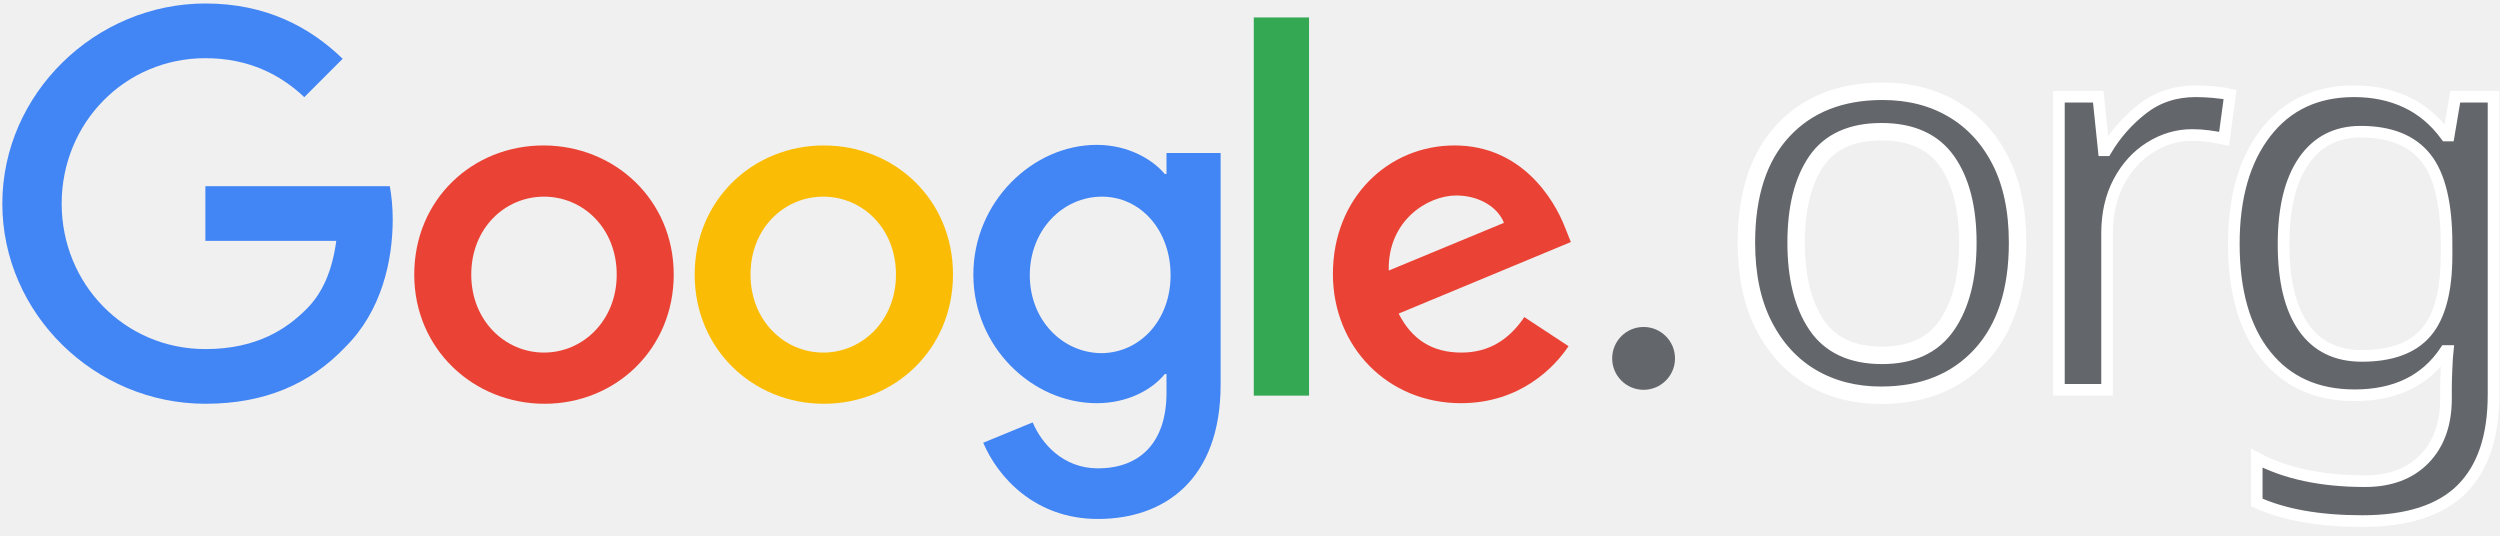
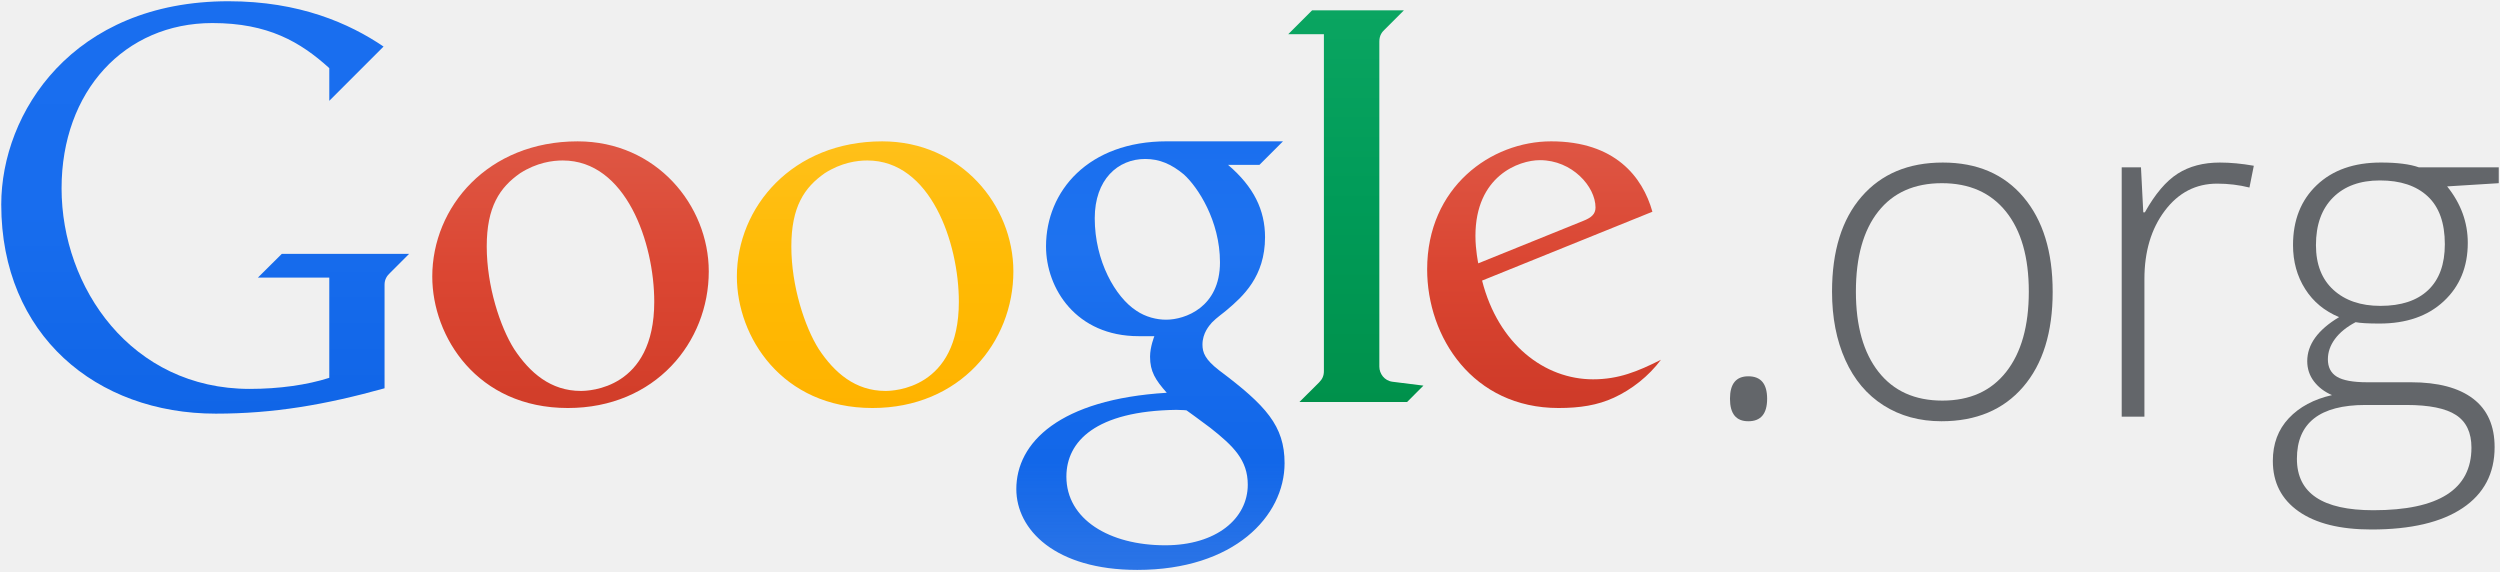
- <svg xmlns="http://www.w3.org/2000/svg" version="1.1" id="Layer_1" x="0px" y="0px" viewBox="0 0 429.7 92" style="enable-background:new 0 0 429.7 92;" xml:space="preserve">
-   <style type="text/css">
- 	.st0{fill:#EA4335;}
- 	.st1{fill:#FBBC05;}
- 	.st2{fill:#4285F4;}
- 	.st3{fill:#34A853;}
- 	.st4{fill:#63666A;stroke:#FFFFFF;stroke-width:3;stroke-miterlimit:10;}
- 	.st5{font-family:'Futura-Medium';}
- 	.st6{font-size:93.988px;}
- 	.st7{letter-spacing:-5;}
- 	.st8{fill:#63666A;stroke:#FFFFFF;stroke-width:2;stroke-miterlimit:10;}
- 	.st9{fill:#63666A;}
- </style>
-   <path class="st0" d="M115.8,47.2c0,12.8-10,22.2-22.2,22.2S71.2,60,71.2,47.2c0-12.9,10-22.2,22.2-22.2S115.8,34.3,115.8,47.2z   M106,47.2c0-8-5.8-13.4-12.5-13.4S81,39.2,81,47.2c0,7.9,5.8,13.4,12.5,13.4S106,55.1,106,47.2z" />
-   <path class="st1" d="M163.8,47.2c0,12.8-10,22.2-22.2,22.2s-22.2-9.4-22.2-22.2c0-12.8,10-22.2,22.2-22.2S163.8,34.3,163.8,47.2z   M154,47.2c0-8-5.8-13.4-12.5-13.4S129,39.2,129,47.2c0,7.9,5.8,13.4,12.5,13.4S154,55.1,154,47.2z" />
-   <path class="st2" d="M209.8,26.3v39.8c0,16.4-9.7,23.1-21.1,23.1c-10.8,0-17.2-7.2-19.7-13.1l8.5-3.5c1.5,3.6,5.2,7.9,11.2,7.9  c7.3,0,11.8-4.5,11.8-13v-3.2h-0.3c-2.2,2.7-6.4,5-11.7,5c-11.1,0-21.2-9.7-21.2-22.1c0-12.5,10.2-22.3,21.2-22.3  c5.3,0,9.5,2.4,11.7,5h0.3v-3.6L209.8,26.3L209.8,26.3z M201.2,47.3c0-7.8-5.2-13.5-11.8-13.5c-6.7,0-12.4,5.7-12.4,13.5  c0,7.7,5.6,13.4,12.4,13.4C196,60.6,201.2,55,201.2,47.3z" />
-   <path class="st3" d="M225,3v65h-9.5V3H225z" />
-   <path class="st0" d="M262,54.5l7.6,5c-2.4,3.6-8.3,9.8-18.5,9.8c-12.6,0-22-9.7-22-22.2C229.1,34,238.6,25,250,25  c11.5,0,17.1,9.2,19,14.1l1,2.5l-29.6,12.3c2.3,4.5,5.8,6.7,10.8,6.7C256.1,60.6,259.5,58.2,262,54.5L262,54.5z M238.7,46.5  l19.8-8.2c-1.1-2.8-4.4-4.7-8.2-4.7C245.4,33.6,238.5,37.9,238.7,46.5z" />
-   <path class="st2" d="M35.3,41.4V32H67c0.3,1.6,0.5,3.6,0.5,5.7c0,7.1-1.9,15.8-8.2,22c-6,6.3-13.8,9.7-24,9.7  c-19,0-34.9-15.5-34.9-34.4s16-34.4,34.9-34.4c10.5,0,18,4.1,23.6,9.5l-6.6,6.6c-4-3.8-9.5-6.7-17-6.7c-13.9,0-24.7,11.2-24.7,25  s10.8,25,24.7,25c9,0,14.1-3.6,17.4-6.9c2.7-2.7,4.4-6.5,5.1-11.7L35.3,41.4z" />
-   <text transform="matrix(1 0 0 1 295.0001 66.9996)">
-     <tspan x="0" y="0" class="st4 st5 st6 st7">o</tspan>
-     <tspan x="50.9" y="0" class="st8 st5 st6 st7">rg</tspan>
-   </text>
-   <circle class="st9" cx="282.5" cy="61.6" r="5.4" />
+ <svg xmlns="http://www.w3.org/2000/svg" xmlns:xlink="http://www.w3.org/1999/xlink" width="1000" height="228.464" id="svg3875" version="1.1">
+   <defs id="defs3877">
+     <linearGradient gradientTransform="matrix(1.801748,0,0,1.801748,3716.833,-2503.325)" gradientUnits="userSpaceOnUse" y2="3070.148" x2="-4561.091" y1="2932.003" x1="-4561.091" id="linearGradient4507" xlink:href="#linearGradient4501" />
+     <linearGradient id="linearGradient4501">
+       <stop id="stop4503" offset="0" style="stop-color:#196eef;stop-opacity:1" />
+       <stop style="stop-color:#186dee;stop-opacity:1" offset="0.5" id="stop4509" />
+       <stop id="stop4505" offset="1" style="stop-color:#1065e7;stop-opacity:1" />
+     </linearGradient>
+     <linearGradient gradientTransform="matrix(1.801748,0,0,1.801748,3716.833,-2503.325)" gradientUnits="userSpaceOnUse" y2="3068.301" x2="-4444.643" y1="2978.969" x1="-4444.643" id="linearGradient4517" xlink:href="#linearGradient4511" />
+     <linearGradient id="linearGradient4511">
+       <stop id="stop4513" offset="0" style="stop-color:#de5744;stop-opacity:1" />
+       <stop style="stop-color:#db4632;stop-opacity:1" offset="0.5" id="stop4523" />
+       <stop id="stop4515" offset="1" style="stop-color:#d13d29;stop-opacity:1" />
+     </linearGradient>
+     <linearGradient gradientTransform="matrix(1.801748,0,0,1.801748,3718.262,-2503.325)" gradientUnits="userSpaceOnUse" y2="3122.398" x2="-4248.929" y1="2978.969" x1="-4248.929" id="linearGradient4541" xlink:href="#linearGradient4535" />
+     <linearGradient id="linearGradient4535">
+       <stop id="stop4537" offset="0" style="stop-color:#1a6fef;stop-opacity:1" />
+       <stop style="stop-color:#1e72ef;stop-opacity:1" offset="0.25" id="stop4547" />
+       <stop style="stop-color:#166bec;stop-opacity:1" offset="0.5" id="stop4545" />
+       <stop style="stop-color:#1267e9;stop-opacity:1" offset="0.75" id="stop4543" />
+       <stop id="stop4539" offset="1" style="stop-color:#1063e5;stop-opacity:0.875" />
+     </linearGradient>
+     <linearGradient gradientTransform="matrix(1.801748,0,0,1.801748,3717.905,-2502.254)" gradientUnits="userSpaceOnUse" y2="3065.79" x2="-4184.286" y1="2934.505" x1="-4184.286" id="linearGradient4557" xlink:href="#linearGradient4551" />
+     <linearGradient id="linearGradient4551">
+       <stop id="stop4553" offset="0" style="stop-color:#0aa561;stop-opacity:1" />
+       <stop style="stop-color:#009b58;stop-opacity:1" offset="0.5" id="stop4559" />
+       <stop id="stop4555" offset="1" style="stop-color:#00914b;stop-opacity:1" />
+     </linearGradient>
+     <linearGradient gradientTransform="matrix(1.801748,0,0,1.801748,3716.833,-2503.325)" gradientUnits="userSpaceOnUse" y2="3068.107" x2="-4118.393" y1="2978.969" x1="-4118.393" id="linearGradient4567" xlink:href="#linearGradient4561" />
+     <linearGradient id="linearGradient4561">
+       <stop id="stop4563" offset="0" style="stop-color:#de5644;stop-opacity:1" />
+       <stop style="stop-color:#da4531;stop-opacity:1" offset="0.5" id="stop4569" />
+       <stop id="stop4565" offset="1" style="stop-color:#ce3a28;stop-opacity:1" />
+     </linearGradient>
+     <linearGradient gradientTransform="matrix(1.801748,0,0,1.801748,3716.833,-2503.325)" gradientUnits="userSpaceOnUse" y2="3068.107" x2="-4342.5" y1="2979.148" x1="-4342.5" id="linearGradient4531" xlink:href="#linearGradient4525" />
+     <linearGradient id="linearGradient4525">
+       <stop id="stop4527" offset="0" style="stop-color:#ffc01a;stop-opacity:1" />
+       <stop style="stop-color:#ffba03;stop-opacity:1" offset="0.5" id="stop4533" />
+       <stop id="stop4529" offset="1" style="stop-color:#ffb300;stop-opacity:1" />
+     </linearGradient>
+     <linearGradient y2="3068.107" x2="-4342.5" y1="2979.148" x1="-4342.5" gradientTransform="matrix(1.801748,0,0,1.801748,3716.833,-2503.325)" gradientUnits="userSpaceOnUse" id="linearGradient5272" xlink:href="#linearGradient4525" />
+     <linearGradient gradientTransform="matrix(1.801748,0,0,1.801748,3716.833,-2503.325)" gradientUnits="userSpaceOnUse" y2="3070.148" x2="-4561.091" y1="2932.003" x1="-4561.091" id="linearGradient4507-2" xlink:href="#linearGradient4501-4" />
+     <linearGradient id="linearGradient4501-4">
+       <stop id="stop4503-5" offset="0" style="stop-color:#196eef;stop-opacity:1" />
+       <stop style="stop-color:#186dee;stop-opacity:1" offset="0.5" id="stop4509-5" />
+       <stop id="stop4505-1" offset="1" style="stop-color:#1065e7;stop-opacity:1" />
+     </linearGradient>
+     <linearGradient gradientTransform="matrix(1.801748,0,0,1.801748,3716.833,-2503.325)" gradientUnits="userSpaceOnUse" y2="3068.301" x2="-4444.643" y1="2978.969" x1="-4444.643" id="linearGradient4517-7" xlink:href="#linearGradient4511-1" />
+     <linearGradient id="linearGradient4511-1">
+       <stop id="stop4513-1" offset="0" style="stop-color:#de5744;stop-opacity:1" />
+       <stop style="stop-color:#db4632;stop-opacity:1" offset="0.5" id="stop4523-5" />
+       <stop id="stop4515-2" offset="1" style="stop-color:#d13d29;stop-opacity:1" />
+     </linearGradient>
+     <linearGradient gradientTransform="matrix(1.801748,0,0,1.801748,3718.262,-2503.325)" gradientUnits="userSpaceOnUse" y2="3122.398" x2="-4248.929" y1="2978.969" x1="-4248.929" id="linearGradient4541-7" xlink:href="#linearGradient4535-6" />
+     <linearGradient id="linearGradient4535-6">
+       <stop id="stop4537-1" offset="0" style="stop-color:#1a6fef;stop-opacity:1" />
+       <stop style="stop-color:#1e72ef;stop-opacity:1" offset="0.25" id="stop4547-4" />
+       <stop style="stop-color:#166bec;stop-opacity:1" offset="0.5" id="stop4545-2" />
+       <stop style="stop-color:#1267e9;stop-opacity:1" offset="0.75" id="stop4543-3" />
+       <stop id="stop4539-2" offset="1" style="stop-color:#1063e5;stop-opacity:0.875" />
+     </linearGradient>
+     <linearGradient gradientTransform="matrix(1.801748,0,0,1.801748,3717.905,-2502.254)" gradientUnits="userSpaceOnUse" y2="3065.79" x2="-4184.286" y1="2934.505" x1="-4184.286" id="linearGradient4557-2" xlink:href="#linearGradient4551-1" />
+     <linearGradient id="linearGradient4551-1">
+       <stop id="stop4553-6" offset="0" style="stop-color:#0aa561;stop-opacity:1" />
+       <stop style="stop-color:#009b58;stop-opacity:1" offset="0.5" id="stop4559-8" />
+       <stop id="stop4555-5" offset="1" style="stop-color:#00914b;stop-opacity:1" />
+     </linearGradient>
+     <linearGradient gradientTransform="matrix(1.801748,0,0,1.801748,3716.833,-2503.325)" gradientUnits="userSpaceOnUse" y2="3068.107" x2="-4118.393" y1="2978.969" x1="-4118.393" id="linearGradient4567-7" xlink:href="#linearGradient4561-6" />
+     <linearGradient id="linearGradient4561-6">
+       <stop id="stop4563-1" offset="0" style="stop-color:#de5644;stop-opacity:1" />
+       <stop style="stop-color:#da4531;stop-opacity:1" offset="0.5" id="stop4569-8" />
+       <stop id="stop4565-9" offset="1" style="stop-color:#ce3a28;stop-opacity:1" />
+     </linearGradient>
+     <linearGradient gradientTransform="matrix(1.801748,0,0,1.801748,3716.833,-2503.325)" gradientUnits="userSpaceOnUse" y2="3068.107" x2="-4342.5" y1="2979.148" x1="-4342.5" id="linearGradient4531-2" xlink:href="#linearGradient4525-7" />
+     <linearGradient id="linearGradient4525-7">
+       <stop id="stop4527-9" offset="0" style="stop-color:#ffc01a;stop-opacity:1" />
+       <stop style="stop-color:#ffba03;stop-opacity:1" offset="0.5" id="stop4533-5" />
+       <stop id="stop4529-4" offset="1" style="stop-color:#ffb300;stop-opacity:1" />
+     </linearGradient>
+     <linearGradient y2="3068.107" x2="-4342.5" y1="2979.148" x1="-4342.5" gradientTransform="matrix(1.801748,0,0,1.801748,3716.833,-2503.325)" gradientUnits="userSpaceOnUse" id="linearGradient5546" xlink:href="#linearGradient4525-7" />
+   </defs>
+   <g id="layer1" transform="translate(-1522.849,-225.251)">
+     <g id="g4000" transform="matrix(4.587238,0,0,4.587238,-781.284,-1096.297)">
+       <g transform="matrix(0.1448699,0,0,0.1448699,1174.005,-114.5446)" id="layer1-8">
+         <path id="path4423" d="m -4481.421,2946.379 42.957,0 0,60.339 c -13.406,4.311 -30.33,6.665 -47.921,6.665 -71.303,0 -113.216,-61.063 -113.216,-120.7 0,-58.483 37.909,-99.507 90.784,-99.507 33.469,0 52.934,11.333 70.354,27.13 l 0,19.68 32.667,-32.667 c -20.658,-13.978 -50.576,-27.267 -93.339,-27.267 -93.868,0 -136.776,67.156 -136.776,122.345 0,78.564 57.22,125.882 129.128,125.882 34.863,0 65.817,-5.325 101.587,-15.267 l 0,-62.337 c 0,-3.182 1.4,-5.378 3.496,-7.293 l 11.289,-11.289 -76.623,0 z" style="fill:url(#linearGradient4507-2);fill-opacity:1;stroke:none" />
+         <path id="path4425" d="m -4288.972,2864.382 c -54.025,0 -87.505,39.482 -87.505,81.384 0,36.173 26.969,79.117 81.618,79.117 52.56,0 84.811,-39.562 84.811,-82.205 0,-39.724 -31.516,-78.296 -78.924,-78.296 z m -8.957,11.51 c 38.088,0 55.063,49.633 55.063,85.033 0,52.639 -39.492,53.68 -44.212,53.68 -18.076,0 -30.706,-10.921 -40.157,-25.25 -8.329,-13.207 -16.458,-37.731 -16.458,-61.703 0,-23.875 7.811,-35.528 20.117,-44.109 10.062,-6.423 19.478,-7.652 25.646,-7.652 z" style="fill:url(#linearGradient4517-7);fill-opacity:1;stroke:none" />
+         <path id="path4429" d="m -3934.343,2864.363 c -47.19,0 -72.711,29.882 -72.711,63.236 0,25.401 18.199,54.046 55.728,54.046 l 9.49,0 c 0,0 -2.583,6.276 -2.6,12.356 0,8.944 3.219,13.973 10.049,21.709 -64.575,3.939 -90.543,29.983 -90.543,57.976 0,24.51 23.477,48.648 72.808,48.648 58.409,0 88.654,-32.431 88.654,-64.248 0,-22.431 -11.174,-34.73 -39.482,-55.941 -8.327,-6.473 -9.937,-10.59 -9.937,-15.438 0,-6.939 4.147,-11.526 5.666,-13.255 2.679,-2.828 7.321,-6.058 9.053,-7.605 9.504,-8.059 22.942,-19.985 22.942,-43.772 0,-16.324 -6.784,-30.366 -22.256,-43.528 l 18.881,0 14.186,-14.186 -69.93,0 z m -13.015,10.621 c 8.56,0 15.706,3.033 23.258,9.303 8.378,7.547 21.75,27.831 21.75,52.941 0,27.085 -21.043,34.503 -32.433,34.503 -5.571,0 -12.259,-1.556 -17.916,-5.423 -12.567,-8.148 -25.031,-29.834 -25.031,-55.644 0,-23.287 13.871,-35.68 30.372,-35.68 z m 18.681,151.013 c 3.599,0 6.187,0.293 6.187,0.293 0,0 8.494,6.071 14.432,10.599 13.814,10.929 22.44,19.273 22.44,34.147 0,20.443 -18.963,36.479 -49.687,36.479 -33.72,0 -59.49,-15.695 -59.49,-41.33 0,-21.234 17.653,-39.513 66.118,-40.188 z" style="fill:url(#linearGradient4541-7);fill-opacity:1;stroke:none" />
+         <path id="path4433" d="m -3854.534,3021.276 64.788,0 9.865,-9.865 -18.577,-2.325 c -4.997,-0.613 -7.971,-4.93 -7.971,-9.119 l 0,-195.673 c 0,-3.852 1.785,-5.829 3.097,-7.088 l 11.688,-11.688 -55.244,0 -14.38,14.38 21.473,0 0,202.696 c 0,2.886 -0.9,4.838 -2.858,6.851 z" style="fill:url(#linearGradient4557-2);fill-opacity:1;stroke:none" />
+         <path id="path4435" d="m -3703.052,2864.376 c -36.17,0 -74.597,27.573 -74.597,77.066 0,40.882 27.568,83.441 79.083,83.441 12.849,0 23.418,-1.653 33.329,-6.206 10.625,-4.891 20.863,-12.843 28.325,-22.84 -14.099,7.108 -25.593,11.779 -40.871,11.779 -29.028,0 -57.004,-20.936 -66.802,-59.428 l 102.522,-41.443 c -5.926,-21.117 -22.622,-42.37 -60.989,-42.37 z m -6.693,11.326 c 19.405,0 33.435,15.966 33.435,28.468 0,4.046 -2.538,6.173 -7.549,8.145 l -63.024,25.49 c 0,0 -1.701,-7.93 -1.701,-16.518 0,-35.968 26.007,-45.586 38.839,-45.586 z" style="fill:url(#linearGradient4567-7);fill-opacity:1;stroke:none" />
+         <path id="path4439" d="m -4105.625,2864.382 c -54.025,0 -87.509,39.482 -87.509,81.384 0,36.173 26.969,79.117 81.618,79.117 52.559,0 84.811,-39.562 84.811,-82.205 0,-39.724 -31.512,-78.296 -78.921,-78.296 z m -8.96,11.51 c 38.088,0 55.063,49.633 55.063,85.033 0,52.639 -39.489,53.68 -44.209,53.68 -18.076,0 -30.709,-10.921 -40.16,-25.25 -8.329,-13.207 -16.458,-37.731 -16.458,-61.703 0,-23.875 7.811,-35.528 20.117,-44.109 10.062,-6.423 19.478,-7.652 25.646,-7.652 z" style="fill:url(#linearGradient5546);fill-opacity:1;stroke:none" />
+       </g>
+       <g transform="matrix(1.023925,0,0,1.023925,260.5247,-2.864384)" style="font-size:40px;font-style:normal;font-weight:normal;line-height:125%;letter-spacing:0px;word-spacing:0px;fill:#63666a;fill-opacity:1;stroke:none;font-family:Sans" id="flowRoot4703">
+         <path d="m 383.445,318.118 c 0,-1.276 0.521,-1.914 1.562,-1.914 1.068,1e-5 1.602,0.638 1.602,1.914 0,1.276 -0.534,1.914 -1.602,1.914 -1.042,0 -1.562,-0.638 -1.562,-1.914 z" style="fill:#63666a;font-family:Open Sans Light;-inkscape-font-specification:Open Sans Light" id="path5642" />
+         <path d="m 410.926,308.997 c -2e-5,3.464 -0.84,6.169 -2.52,8.115 -1.68,1.947 -3.997,2.92 -6.953,2.92 -1.862,0 -3.503,-0.449 -4.922,-1.348 -1.419,-0.898 -2.507,-2.187 -3.262,-3.867 -0.755,-1.68 -1.133,-3.62 -1.133,-5.82 0,-3.464 0.84,-6.162 2.52,-8.096 1.68,-1.934 3.984,-2.9 6.914,-2.9 2.917,2e-5 5.205,0.98 6.865,2.939 1.66,1.96 2.49,4.645 2.49,8.057 z m -16.758,0 c -1e-5,2.917 0.641,5.192 1.924,6.826 1.283,1.634 3.096,2.451 5.439,2.451 2.344,0 4.157,-0.817 5.439,-2.451 1.283,-1.634 1.924,-3.909 1.924,-6.826 -2e-5,-2.93 -0.648,-5.202 -1.943,-6.816 -1.296,-1.615 -3.115,-2.422 -5.459,-2.422 -2.344,2e-5 -4.15,0.804 -5.42,2.412 -1.27,1.608 -1.904,3.883 -1.904,6.826 z" style="fill:#63666a;font-family:Open Sans Light;-inkscape-font-specification:Open Sans Light" id="path5644" />
+         <path d="m 425.164,298.001 c 0.898,2e-5 1.862,0.091 2.891,0.273 l -0.371,1.855 c -0.885,-0.221 -1.803,-0.332 -2.754,-0.332 -1.81,2e-5 -3.294,0.768 -4.453,2.305 -1.159,1.536 -1.738,3.477 -1.738,5.82 l 0,11.719 -1.934,0 0,-21.23 1.641,0 0.195,3.828 0.137,0 c 0.872,-1.562 1.803,-2.659 2.793,-3.291 0.99,-0.631 2.187,-0.947 3.594,-0.947 z" style="fill:#63666a;font-family:Open Sans Light;-inkscape-font-specification:Open Sans Light" id="path5646" />
+         <path d="m 448.914,298.411 0,1.348 -4.395,0.273 c 1.172,1.458 1.758,3.06 1.758,4.805 -10e-6,2.044 -0.68,3.701 -2.041,4.971 -1.361,1.27 -3.187,1.904 -5.479,1.904 -0.964,0 -1.641,-0.039 -2.031,-0.117 -0.768,0.404 -1.354,0.879 -1.758,1.426 -0.404,0.547 -0.605,1.126 -0.605,1.738 0,0.677 0.257,1.172 0.771,1.484 0.514,0.312 1.377,0.469 2.588,0.469 l 3.711,0 c 2.305,0 4.069,0.465 5.293,1.396 1.224,0.931 1.836,2.308 1.836,4.131 -2e-5,2.24 -0.908,3.968 -2.725,5.186 -1.816,1.217 -4.404,1.826 -7.764,1.826 -2.669,-1e-5 -4.736,-0.514 -6.201,-1.543 -1.465,-1.029 -2.197,-2.461 -2.197,-4.297 0,-1.458 0.452,-2.669 1.357,-3.633 0.905,-0.964 2.132,-1.621 3.682,-1.973 -0.638,-0.273 -1.149,-0.661 -1.533,-1.162 -0.384,-0.501 -0.576,-1.077 -0.576,-1.729 -1e-5,-1.419 0.905,-2.669 2.715,-3.75 -1.237,-0.508 -2.201,-1.305 -2.891,-2.393 -0.69,-1.087 -1.035,-2.334 -1.035,-3.74 0,-2.122 0.674,-3.825 2.021,-5.107 1.348,-1.283 3.167,-1.924 5.459,-1.924 1.393,2e-5 2.474,0.137 3.242,0.41 z m -17.188,24.824 c 0,2.917 2.168,4.375 6.504,4.375 5.573,0 8.359,-1.777 8.359,-5.332 -10e-6,-1.276 -0.436,-2.201 -1.309,-2.773 -0.872,-0.573 -2.285,-0.859 -4.238,-0.859 l -3.477,0 c -3.893,0 -5.84,1.53 -5.84,4.59 z m 1.621,-18.203 c -1e-5,1.641 0.498,2.913 1.494,3.818 0.996,0.905 2.327,1.357 3.994,1.357 1.771,10e-6 3.128,-0.449 4.072,-1.348 0.944,-0.898 1.416,-2.2 1.416,-3.906 -2e-5,-1.81 -0.485,-3.167 -1.455,-4.072 -0.97,-0.905 -2.327,-1.357 -4.072,-1.357 -1.693,2e-5 -3.024,0.485 -3.994,1.455 -0.97,0.97 -1.455,2.321 -1.455,4.053 z" style="fill:#63666a;font-family:Open Sans Light;-inkscape-font-specification:Open Sans Light" id="path5648" />
+       </g>
+     </g>
+   </g>
</svg>
